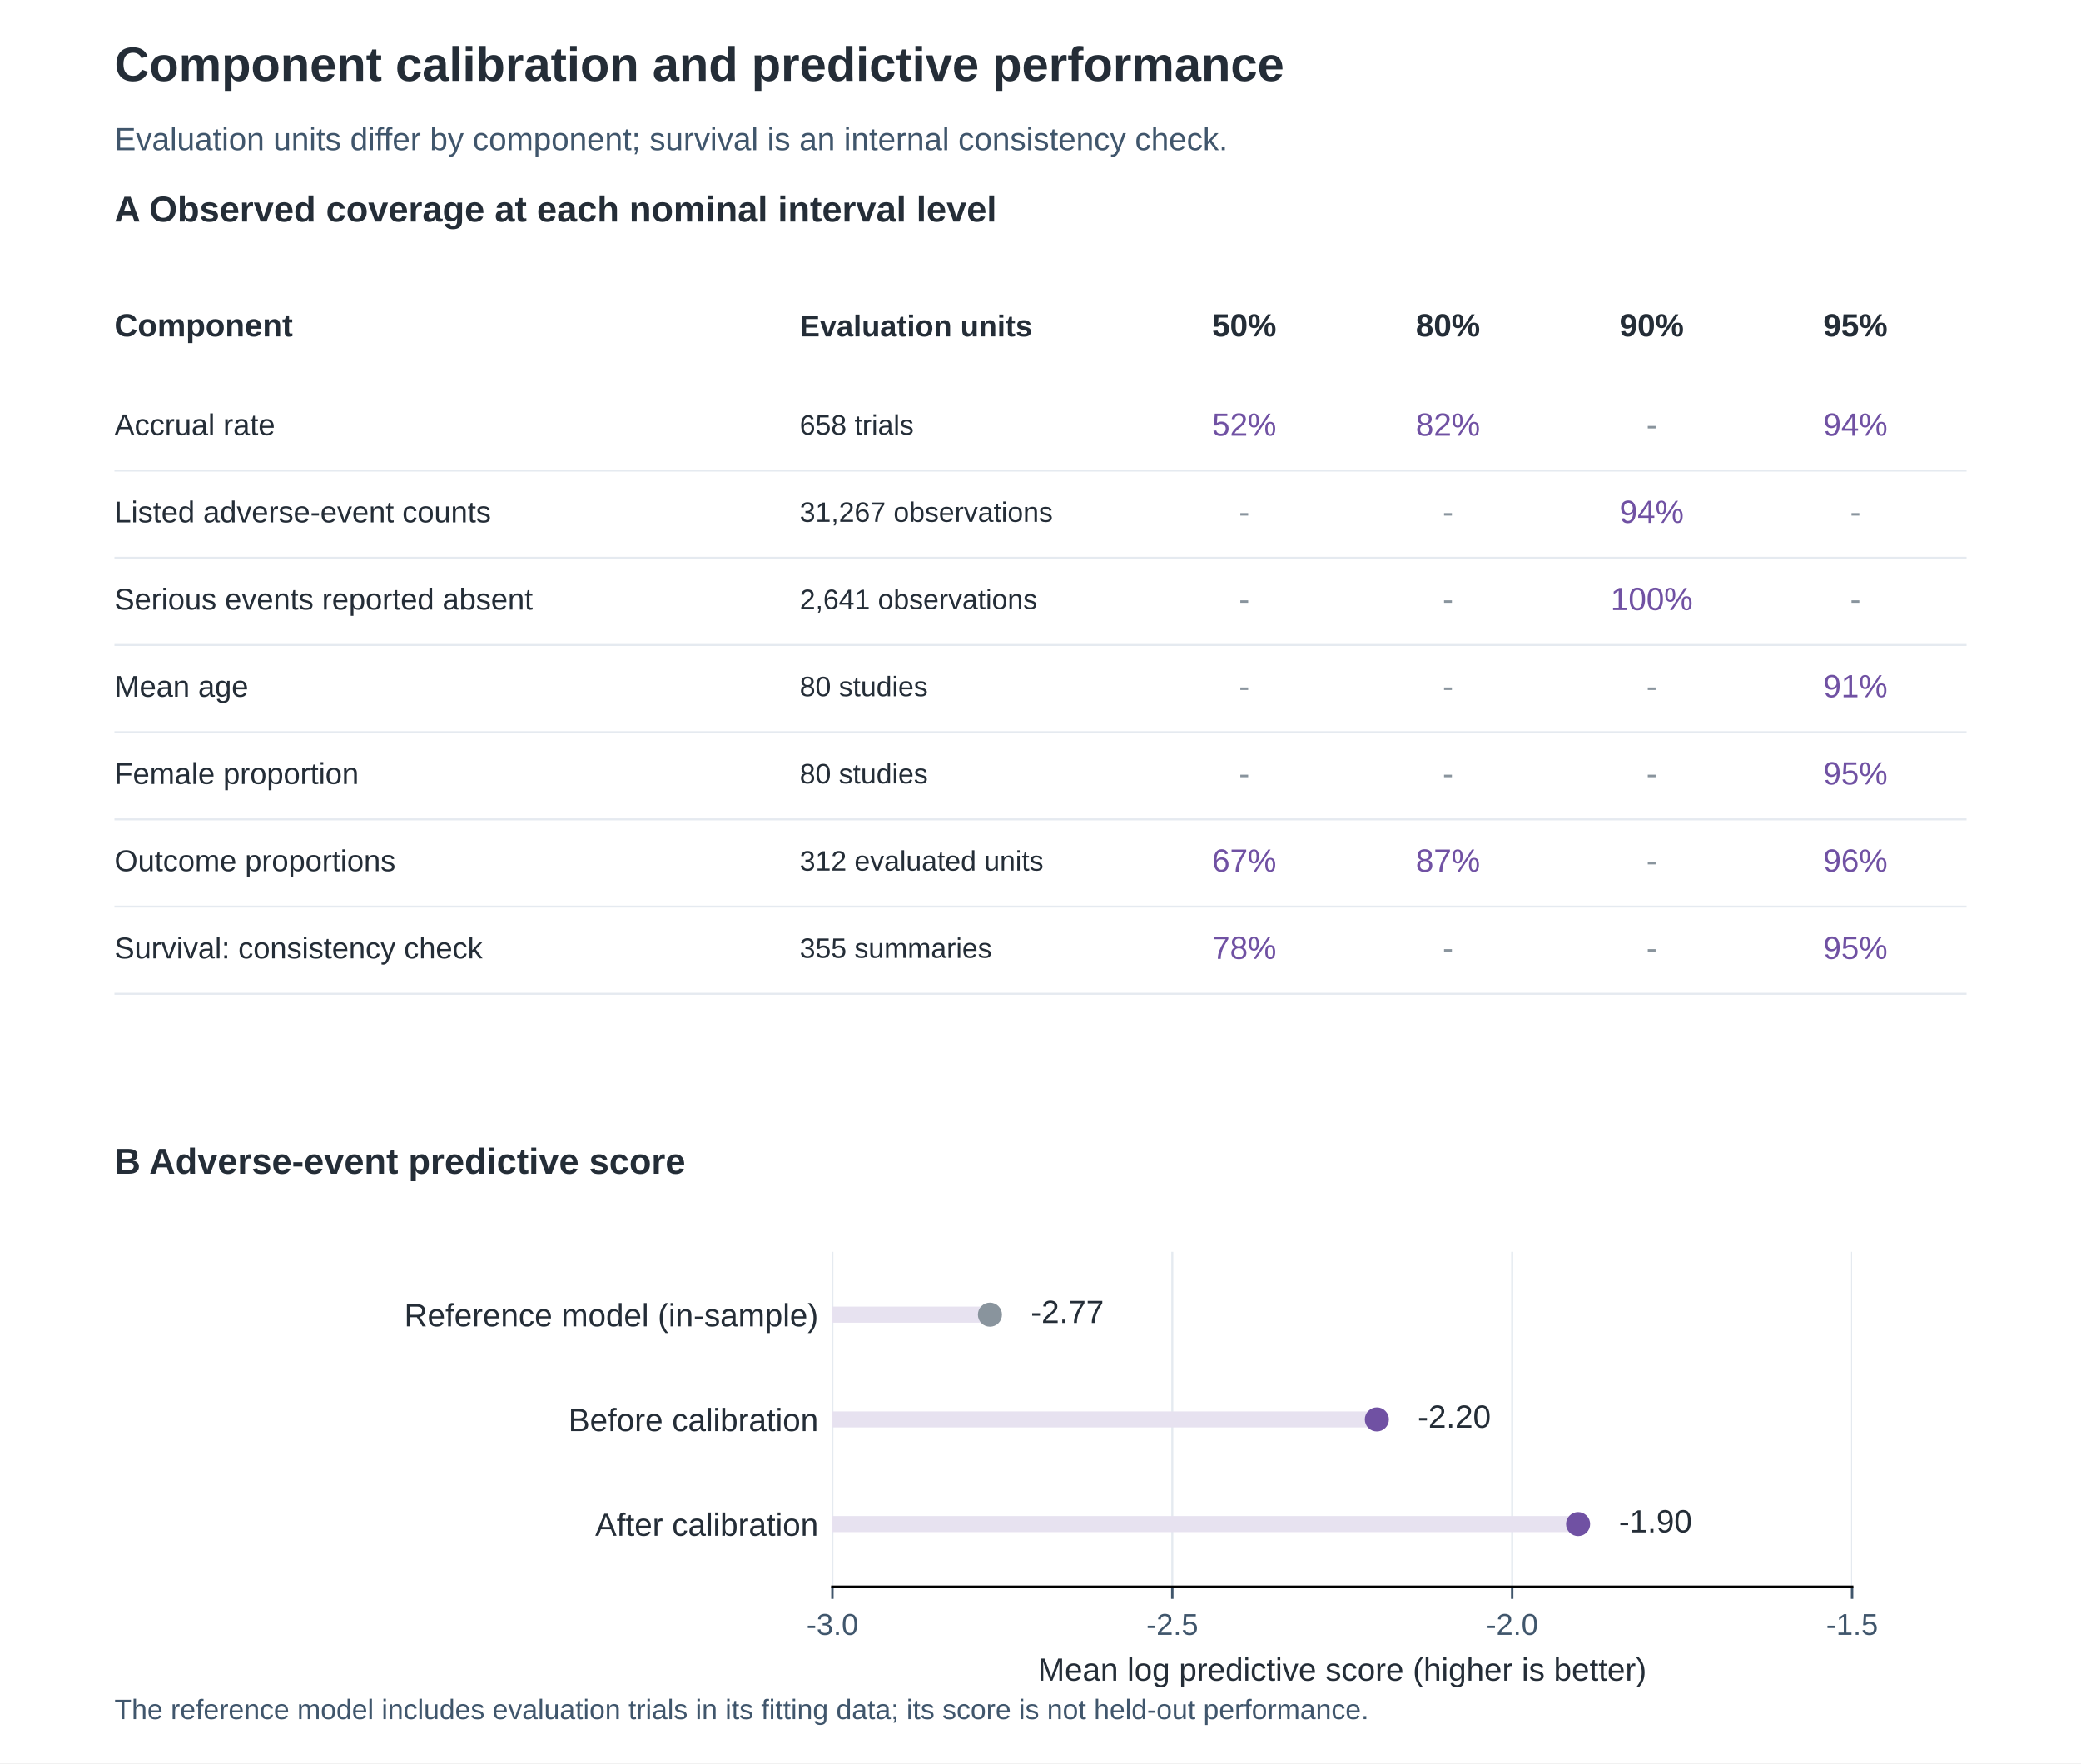
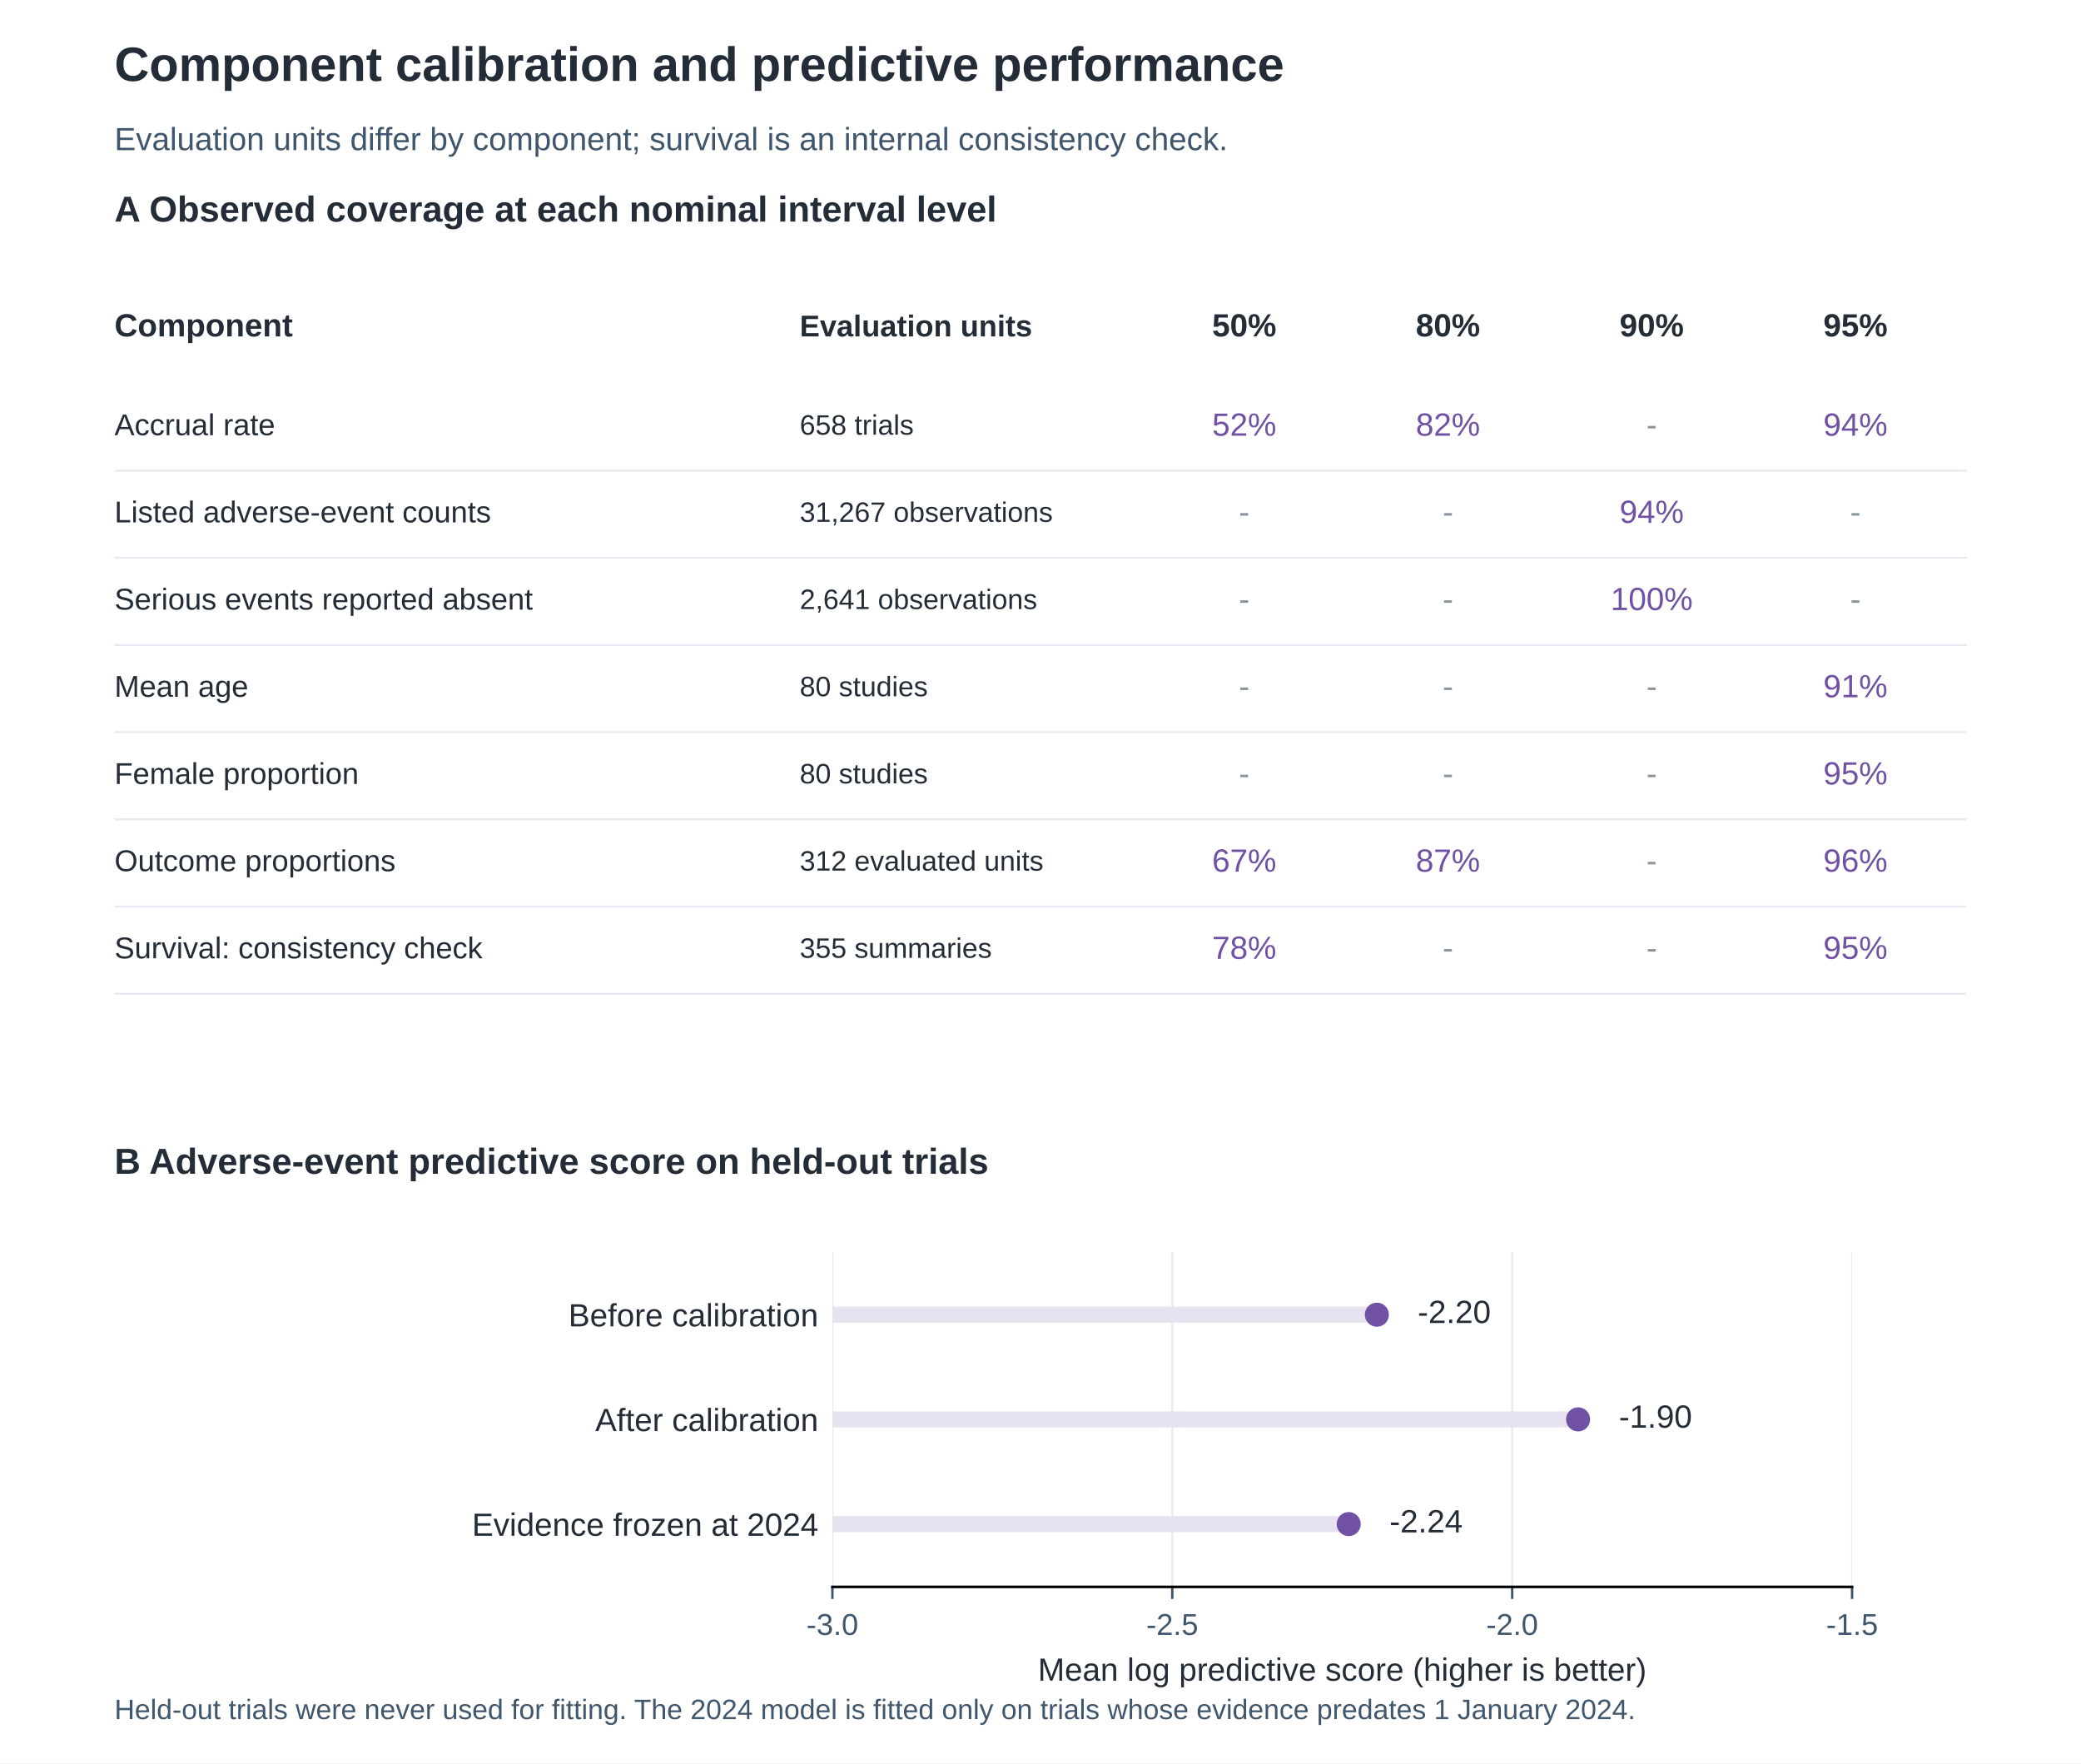
<svg xmlns="http://www.w3.org/2000/svg" xmlns:xlink="http://www.w3.org/1999/xlink" width="518.4pt" height="439.2pt" viewBox="0 0 518.4 439.2" version="1.1">
  <defs>
    <style type="text/css">*{stroke-linejoin: round; stroke-linecap: butt}</style>
  </defs>
  <g id="figure_1">
    <g id="patch_1">
      <path d="M 0 439.2  L 518.4 439.2  L 518.4 0  L 0 0  z " style="fill: #ffffff" />
    </g>
    <g id="axes_1">
      <g id="line2d_1">
-         <path d="M 28.512 117.227  L 489.888 117.227  " clip-path="url(#pf9e38f3533)" style="fill: none; stroke: #e5eaf0; stroke-width: 0.5; stroke-linecap: square" />
+         <path d="M 28.512 117.227  L 489.888 117.227  " clip-path="url(#p4b3d024c04)" style="fill: none; stroke: #e5eaf0; stroke-width: 0.5; stroke-linecap: square" />
      </g>
      <g id="line2d_2">
-         <path d="M 28.512 138.945  L 489.888 138.945  " clip-path="url(#pf9e38f3533)" style="fill: none; stroke: #e5eaf0; stroke-width: 0.5; stroke-linecap: square" />
+         <path d="M 28.512 138.945  L 489.888 138.945  " clip-path="url(#p4b3d024c04)" style="fill: none; stroke: #e5eaf0; stroke-width: 0.5; stroke-linecap: square" />
      </g>
      <g id="line2d_3">
-         <path d="M 28.512 160.664  L 489.888 160.664  " clip-path="url(#pf9e38f3533)" style="fill: none; stroke: #e5eaf0; stroke-width: 0.5; stroke-linecap: square" />
+         <path d="M 28.512 160.664  L 489.888 160.664  " clip-path="url(#p4b3d024c04)" style="fill: none; stroke: #e5eaf0; stroke-width: 0.5; stroke-linecap: square" />
      </g>
      <g id="line2d_4">
-         <path d="M 28.512 182.382  L 489.888 182.382  " clip-path="url(#pf9e38f3533)" style="fill: none; stroke: #e5eaf0; stroke-width: 0.5; stroke-linecap: square" />
+         <path d="M 28.512 182.382  L 489.888 182.382  " clip-path="url(#p4b3d024c04)" style="fill: none; stroke: #e5eaf0; stroke-width: 0.5; stroke-linecap: square" />
      </g>
      <g id="line2d_5">
-         <path d="M 28.512 204.101  L 489.888 204.101  " clip-path="url(#pf9e38f3533)" style="fill: none; stroke: #e5eaf0; stroke-width: 0.5; stroke-linecap: square" />
+         <path d="M 28.512 204.101  L 489.888 204.101  " clip-path="url(#p4b3d024c04)" style="fill: none; stroke: #e5eaf0; stroke-width: 0.5; stroke-linecap: square" />
      </g>
      <g id="line2d_6">
-         <path d="M 28.512 225.819  L 489.888 225.819  " clip-path="url(#pf9e38f3533)" style="fill: none; stroke: #e5eaf0; stroke-width: 0.5; stroke-linecap: square" />
+         <path d="M 28.512 225.819  L 489.888 225.819  " clip-path="url(#p4b3d024c04)" style="fill: none; stroke: #e5eaf0; stroke-width: 0.5; stroke-linecap: square" />
      </g>
      <g id="line2d_7">
-         <path d="M 28.512 247.538  L 489.888 247.538  " clip-path="url(#pf9e38f3533)" style="fill: none; stroke: #e5eaf0; stroke-width: 0.5; stroke-linecap: square" />
+         <path d="M 28.512 247.538  L 489.888 247.538  " clip-path="url(#p4b3d024c04)" style="fill: none; stroke: #e5eaf0; stroke-width: 0.5; stroke-linecap: square" />
      </g>
      <g id="text_1">
        <text style="font-weight: 700; font-size: 8px; font-family: 'Arial', 'DejaVu Sans', sans-serif; text-anchor: start; fill: #242d37" x="28.512" y="83.799" transform="rotate(-0 28.512 83.79936)">Component</text>
      </g>
      <g id="text_2">
        <text style="font-weight: 700; font-size: 7.5px; font-family: 'Arial', 'DejaVu Sans', sans-serif; text-anchor: start; fill: #242d37" x="199.221" y="83.799" transform="rotate(-0 199.2211 83.79936)">Evaluation units</text>
      </g>
      <g id="text_3">
        <text style="font-weight: 700; font-size: 8px; font-family: 'Arial', 'DejaVu Sans', sans-serif; text-anchor: middle; fill: #242d37" x="309.951" y="83.799" transform="rotate(-0 309.9514 83.79936)">50%</text>
      </g>
      <g id="text_4">
        <text style="font-weight: 700; font-size: 8px; font-family: 'Arial', 'DejaVu Sans', sans-serif; text-anchor: middle; fill: #242d37" x="360.703" y="83.799" transform="rotate(-0 360.7027 83.79936)">80%</text>
      </g>
      <g id="text_5">
        <text style="font-weight: 700; font-size: 8px; font-family: 'Arial', 'DejaVu Sans', sans-serif; text-anchor: middle; fill: #242d37" x="411.454" y="83.799" transform="rotate(-0 411.4541 83.79936)">90%</text>
      </g>
      <g id="text_6">
        <text style="font-weight: 700; font-size: 8px; font-family: 'Arial', 'DejaVu Sans', sans-serif; text-anchor: middle; fill: #242d37" x="462.205" y="83.799" transform="rotate(-0 462.2054 83.79936)">95%</text>
      </g>
      <g id="text_7">
        <text style="font-size: 7.5px; font-family: 'Arial', 'DejaVu Sans', sans-serif; text-anchor: start; fill: #242d37" x="28.512" y="108.403" transform="rotate(-0 28.512 108.403)">Accrual rate</text>
      </g>
      <g id="text_8">
        <text style="font-size: 7px; font-family: 'Arial', 'DejaVu Sans', sans-serif; text-anchor: start; fill: #242d37" x="199.221" y="108.274" transform="rotate(-0 199.2211 108.2736)">658 trials</text>
      </g>
      <g id="text_9">
        <text style="font-size: 8px; font-family: 'Arial', 'DejaVu Sans', sans-serif; text-anchor: middle; fill: #7051a3" x="309.951" y="108.532" transform="rotate(-0 309.9514 108.5324)">52%</text>
      </g>
      <g id="text_10">
        <text style="font-size: 8px; font-family: 'Arial', 'DejaVu Sans', sans-serif; text-anchor: middle; fill: #7051a3" x="360.703" y="108.532" transform="rotate(-0 360.7027 108.5324)">82%</text>
      </g>
      <g id="text_11">
        <text style="font-size: 8px; font-family: 'Arial', 'DejaVu Sans', sans-serif; text-anchor: middle; fill: #89949d" x="411.454" y="108.532" transform="rotate(-0 411.4541 108.5324)">-</text>
      </g>
      <g id="text_12">
        <text style="font-size: 8px; font-family: 'Arial', 'DejaVu Sans', sans-serif; text-anchor: middle; fill: #7051a3" x="462.205" y="108.532" transform="rotate(-0 462.2054 108.5324)">94%</text>
      </g>
      <g id="text_13">
        <text style="font-size: 7.5px; font-family: 'Arial', 'DejaVu Sans', sans-serif; text-anchor: start; fill: #242d37" x="28.512" y="130.121" transform="rotate(-0 28.512 130.1214)">Listed adverse-event counts</text>
      </g>
      <g id="text_14">
        <text style="font-size: 7px; font-family: 'Arial', 'DejaVu Sans', sans-serif; text-anchor: start; fill: #242d37" x="199.221" y="129.992" transform="rotate(-0 199.2211 129.992)">31,267 observations</text>
      </g>
      <g id="text_15">
        <text style="font-size: 8px; font-family: 'Arial', 'DejaVu Sans', sans-serif; text-anchor: middle; fill: #89949d" x="309.951" y="130.251" transform="rotate(-0 309.9514 130.2508)">-</text>
      </g>
      <g id="text_16">
        <text style="font-size: 8px; font-family: 'Arial', 'DejaVu Sans', sans-serif; text-anchor: middle; fill: #89949d" x="360.703" y="130.251" transform="rotate(-0 360.7027 130.2508)">-</text>
      </g>
      <g id="text_17">
        <text style="font-size: 8px; font-family: 'Arial', 'DejaVu Sans', sans-serif; text-anchor: middle; fill: #7051a3" x="411.454" y="130.251" transform="rotate(-0 411.4541 130.2508)">94%</text>
      </g>
      <g id="text_18">
        <text style="font-size: 8px; font-family: 'Arial', 'DejaVu Sans', sans-serif; text-anchor: middle; fill: #89949d" x="462.205" y="130.251" transform="rotate(-0 462.2054 130.2508)">-</text>
      </g>
      <g id="text_19">
        <text style="font-size: 7.5px; font-family: 'Arial', 'DejaVu Sans', sans-serif; text-anchor: start; fill: #242d37" x="28.512" y="151.84" transform="rotate(-0 28.512 151.8399)">Serious events reported absent</text>
      </g>
      <g id="text_20">
        <text style="font-size: 7px; font-family: 'Arial', 'DejaVu Sans', sans-serif; text-anchor: start; fill: #242d37" x="199.221" y="151.71" transform="rotate(-0 199.2211 151.7105)">2,641 observations</text>
      </g>
      <g id="text_21">
        <text style="font-size: 8px; font-family: 'Arial', 'DejaVu Sans', sans-serif; text-anchor: middle; fill: #89949d" x="309.951" y="151.969" transform="rotate(-0 309.9514 151.9693)">-</text>
      </g>
      <g id="text_22">
        <text style="font-size: 8px; font-family: 'Arial', 'DejaVu Sans', sans-serif; text-anchor: middle; fill: #89949d" x="360.703" y="151.969" transform="rotate(-0 360.7027 151.9693)">-</text>
      </g>
      <g id="text_23">
        <text style="font-size: 8px; font-family: 'Arial', 'DejaVu Sans', sans-serif; text-anchor: middle; fill: #7051a3" x="411.454" y="151.969" transform="rotate(-0 411.4541 151.9693)">100%</text>
      </g>
      <g id="text_24">
        <text style="font-size: 8px; font-family: 'Arial', 'DejaVu Sans', sans-serif; text-anchor: middle; fill: #89949d" x="462.205" y="151.969" transform="rotate(-0 462.2054 151.9693)">-</text>
      </g>
      <g id="text_25">
        <text style="font-size: 7.5px; font-family: 'Arial', 'DejaVu Sans', sans-serif; text-anchor: start; fill: #242d37" x="28.512" y="173.558" transform="rotate(-0 28.512 173.5582)">Mean age</text>
      </g>
      <g id="text_26">
        <text style="font-size: 7px; font-family: 'Arial', 'DejaVu Sans', sans-serif; text-anchor: start; fill: #242d37" x="199.221" y="173.429" transform="rotate(-0 199.2211 173.4289)">80 studies</text>
      </g>
      <g id="text_27">
        <text style="font-size: 8px; font-family: 'Arial', 'DejaVu Sans', sans-serif; text-anchor: middle; fill: #89949d" x="309.951" y="173.688" transform="rotate(-0 309.9514 173.6877)">-</text>
      </g>
      <g id="text_28">
        <text style="font-size: 8px; font-family: 'Arial', 'DejaVu Sans', sans-serif; text-anchor: middle; fill: #89949d" x="360.703" y="173.688" transform="rotate(-0 360.7027 173.6877)">-</text>
      </g>
      <g id="text_29">
        <text style="font-size: 8px; font-family: 'Arial', 'DejaVu Sans', sans-serif; text-anchor: middle; fill: #89949d" x="411.454" y="173.688" transform="rotate(-0 411.4541 173.6877)">-</text>
      </g>
      <g id="text_30">
        <text style="font-size: 8px; font-family: 'Arial', 'DejaVu Sans', sans-serif; text-anchor: middle; fill: #7051a3" x="462.205" y="173.688" transform="rotate(-0 462.2054 173.6877)">91%</text>
      </g>
      <g id="text_31">
        <text style="font-size: 7.5px; font-family: 'Arial', 'DejaVu Sans', sans-serif; text-anchor: start; fill: #242d37" x="28.512" y="195.277" transform="rotate(-0 28.512 195.2768)">Female proportion</text>
      </g>
      <g id="text_32">
        <text style="font-size: 7px; font-family: 'Arial', 'DejaVu Sans', sans-serif; text-anchor: start; fill: #242d37" x="199.221" y="195.147" transform="rotate(-0 199.2211 195.1474)">80 studies</text>
      </g>
      <g id="text_33">
        <text style="font-size: 8px; font-family: 'Arial', 'DejaVu Sans', sans-serif; text-anchor: middle; fill: #89949d" x="309.951" y="195.406" transform="rotate(-0 309.9514 195.4062)">-</text>
      </g>
      <g id="text_34">
        <text style="font-size: 8px; font-family: 'Arial', 'DejaVu Sans', sans-serif; text-anchor: middle; fill: #89949d" x="360.703" y="195.406" transform="rotate(-0 360.7027 195.4062)">-</text>
      </g>
      <g id="text_35">
        <text style="font-size: 8px; font-family: 'Arial', 'DejaVu Sans', sans-serif; text-anchor: middle; fill: #89949d" x="411.454" y="195.406" transform="rotate(-0 411.4541 195.4062)">-</text>
      </g>
      <g id="text_36">
        <text style="font-size: 8px; font-family: 'Arial', 'DejaVu Sans', sans-serif; text-anchor: middle; fill: #7051a3" x="462.205" y="195.406" transform="rotate(-0 462.2054 195.4062)">95%</text>
      </g>
      <g id="text_37">
        <text style="font-size: 7.5px; font-family: 'Arial', 'DejaVu Sans', sans-serif; text-anchor: start; fill: #242d37" x="28.512" y="216.997" transform="rotate(-0 28.512 216.9973)">Outcome proportions</text>
      </g>
      <g id="text_38">
        <text style="font-size: 7px; font-family: 'Arial', 'DejaVu Sans', sans-serif; text-anchor: start; fill: #242d37" x="199.221" y="216.866" transform="rotate(-0 199.2211 216.8658)">312 evaluated units</text>
      </g>
      <g id="text_39">
        <text style="font-size: 8px; font-family: 'Arial', 'DejaVu Sans', sans-serif; text-anchor: middle; fill: #7051a3" x="309.951" y="217.125" transform="rotate(-0 309.9514 217.1246)">67%</text>
      </g>
      <g id="text_40">
        <text style="font-size: 8px; font-family: 'Arial', 'DejaVu Sans', sans-serif; text-anchor: middle; fill: #7051a3" x="360.703" y="217.125" transform="rotate(-0 360.7027 217.1246)">87%</text>
      </g>
      <g id="text_41">
        <text style="font-size: 8px; font-family: 'Arial', 'DejaVu Sans', sans-serif; text-anchor: middle; fill: #89949d" x="411.454" y="217.125" transform="rotate(-0 411.4541 217.1246)">-</text>
      </g>
      <g id="text_42">
        <text style="font-size: 8px; font-family: 'Arial', 'DejaVu Sans', sans-serif; text-anchor: middle; fill: #7051a3" x="462.205" y="217.125" transform="rotate(-0 462.2054 217.1246)">96%</text>
      </g>
      <g id="text_43">
        <text style="font-size: 7.5px; font-family: 'Arial', 'DejaVu Sans', sans-serif; text-anchor: start; fill: #242d37" x="28.512" y="238.714" transform="rotate(-0 28.512 238.7136)">Survival: consistency check</text>
      </g>
      <g id="text_44">
        <text style="font-size: 7px; font-family: 'Arial', 'DejaVu Sans', sans-serif; text-anchor: start; fill: #242d37" x="199.221" y="238.584" transform="rotate(-0 199.2211 238.5842)">355 summaries</text>
      </g>
      <g id="text_45">
        <text style="font-size: 8px; font-family: 'Arial', 'DejaVu Sans', sans-serif; text-anchor: middle; fill: #7051a3" x="309.951" y="238.843" transform="rotate(-0 309.9514 238.843)">78%</text>
      </g>
      <g id="text_46">
        <text style="font-size: 8px; font-family: 'Arial', 'DejaVu Sans', sans-serif; text-anchor: middle; fill: #89949d" x="360.703" y="238.843" transform="rotate(-0 360.7027 238.843)">-</text>
      </g>
      <g id="text_47">
        <text style="font-size: 8px; font-family: 'Arial', 'DejaVu Sans', sans-serif; text-anchor: middle; fill: #89949d" x="411.454" y="238.843" transform="rotate(-0 411.4541 238.843)">-</text>
      </g>
      <g id="text_48">
        <text style="font-size: 8px; font-family: 'Arial', 'DejaVu Sans', sans-serif; text-anchor: middle; fill: #7051a3" x="462.205" y="238.843" transform="rotate(-0 462.2054 238.843)">95%</text>
      </g>
    </g>
    <g id="axes_2">
      <g id="patch_2">
        <path d="M 207.36 395.28  L 461.376 395.28  L 461.376 311.832  L 207.36 311.832  z " style="fill: #ffffff" />
      </g>
      <g id="matplotlib.axis_1">
        <g id="xtick_1">
          <g id="line2d_8">
-             <path d="M 207.36 395.28  L 207.36 311.832  " clip-path="url(#pd834b788bc)" style="fill: none; stroke: #e5eaf0; stroke-width: 0.5; stroke-linecap: square" />
+             <path d="M 207.36 395.28  L 207.36 311.832  " clip-path="url(#pe7fc9dfa42)" style="fill: none; stroke: #e5eaf0; stroke-width: 0.5; stroke-linecap: square" />
          </g>
          <g id="line2d_9">
            <defs>
-               <path id="mf8d3b8f24f" d="M 0 0  L 0 3  " style="stroke: #40566c; stroke-width: 0.6" />
+               <path id="m4a340e95f4" d="M 0 0  L 0 3  " style="stroke: #40566c; stroke-width: 0.6" />
            </defs>
            <g>
-               <use xlink:href="#mf8d3b8f24f" x="207.36" y="395.28" style="fill: #40566c; stroke: #40566c; stroke-width: 0.6" />
+               <use xlink:href="#m4a340e95f4" x="207.36" y="395.28" style="fill: #40566c; stroke: #40566c; stroke-width: 0.6" />
            </g>
          </g>
          <g id="text_49">
            <text style="font-size: 7.5px; font-family: 'Arial', 'DejaVu Sans', sans-serif; text-anchor: middle; fill: #40566c" x="207.36" y="407.24" transform="rotate(-0 207.36 407.2402)">-3.0</text>
          </g>
        </g>
        <g id="xtick_2">
          <g id="line2d_10">
-             <path d="M 292.032 395.28  L 292.032 311.832  " clip-path="url(#pd834b788bc)" style="fill: none; stroke: #e5eaf0; stroke-width: 0.5; stroke-linecap: square" />
+             <path d="M 292.032 395.28  L 292.032 311.832  " clip-path="url(#pe7fc9dfa42)" style="fill: none; stroke: #e5eaf0; stroke-width: 0.5; stroke-linecap: square" />
          </g>
          <g id="line2d_11">
            <g>
-               <use xlink:href="#mf8d3b8f24f" x="292.032" y="395.28" style="fill: #40566c; stroke: #40566c; stroke-width: 0.6" />
+               <use xlink:href="#m4a340e95f4" x="292.032" y="395.28" style="fill: #40566c; stroke: #40566c; stroke-width: 0.6" />
            </g>
          </g>
          <g id="text_50">
            <text style="font-size: 7.5px; font-family: 'Arial', 'DejaVu Sans', sans-serif; text-anchor: middle; fill: #40566c" x="292.032" y="407.24" transform="rotate(-0 292.032 407.2402)">-2.5</text>
          </g>
        </g>
        <g id="xtick_3">
          <g id="line2d_12">
-             <path d="M 376.704 395.28  L 376.704 311.832  " clip-path="url(#pd834b788bc)" style="fill: none; stroke: #e5eaf0; stroke-width: 0.5; stroke-linecap: square" />
+             <path d="M 376.704 395.28  L 376.704 311.832  " clip-path="url(#pe7fc9dfa42)" style="fill: none; stroke: #e5eaf0; stroke-width: 0.5; stroke-linecap: square" />
          </g>
          <g id="line2d_13">
            <g>
-               <use xlink:href="#mf8d3b8f24f" x="376.704" y="395.28" style="fill: #40566c; stroke: #40566c; stroke-width: 0.6" />
+               <use xlink:href="#m4a340e95f4" x="376.704" y="395.28" style="fill: #40566c; stroke: #40566c; stroke-width: 0.6" />
            </g>
          </g>
          <g id="text_51">
            <text style="font-size: 7.5px; font-family: 'Arial', 'DejaVu Sans', sans-serif; text-anchor: middle; fill: #40566c" x="376.704" y="407.24" transform="rotate(-0 376.704 407.2402)">-2.0</text>
          </g>
        </g>
        <g id="xtick_4">
          <g id="line2d_14">
-             <path d="M 461.376 395.28  L 461.376 311.832  " clip-path="url(#pd834b788bc)" style="fill: none; stroke: #e5eaf0; stroke-width: 0.5; stroke-linecap: square" />
+             <path d="M 461.376 395.28  L 461.376 311.832  " clip-path="url(#pe7fc9dfa42)" style="fill: none; stroke: #e5eaf0; stroke-width: 0.5; stroke-linecap: square" />
          </g>
          <g id="line2d_15">
            <g>
-               <use xlink:href="#mf8d3b8f24f" x="461.376" y="395.28" style="fill: #40566c; stroke: #40566c; stroke-width: 0.6" />
+               <use xlink:href="#m4a340e95f4" x="461.376" y="395.28" style="fill: #40566c; stroke: #40566c; stroke-width: 0.6" />
            </g>
          </g>
          <g id="text_52">
            <text style="font-size: 7.5px; font-family: 'Arial', 'DejaVu Sans', sans-serif; text-anchor: middle; fill: #40566c" x="461.376" y="407.24" transform="rotate(-0 461.376 407.2402)">-1.5</text>
          </g>
        </g>
        <g id="text_53">
          <text style="font-size: 8px; font-family: 'Arial', 'DejaVu Sans', sans-serif; text-anchor: middle; fill: #242d37" x="334.368" y="418.643" transform="rotate(-0 334.368 418.6428)">Mean log predictive score (higher is better)</text>
        </g>
      </g>
      <g id="matplotlib.axis_2">
        <g id="ytick_1">
          <g id="line2d_16" />
          <g id="text_54">
-             <text style="font-size: 8px; font-family: 'Arial', 'DejaVu Sans', sans-serif; text-anchor: end; fill: #242d37" x="203.86" y="330.391" transform="rotate(-0 203.86 330.3906)">Reference model (in-sample)</text>
+             <text style="font-size: 8px; font-family: 'Arial', 'DejaVu Sans', sans-serif; text-anchor: end; fill: #242d37" x="203.86" y="330.391" transform="rotate(-0 203.86 330.3906)">Before calibration</text>
          </g>
        </g>
        <g id="ytick_2">
          <g id="line2d_17" />
          <g id="text_55">
-             <text style="font-size: 8px; font-family: 'Arial', 'DejaVu Sans', sans-serif; text-anchor: end; fill: #242d37" x="203.86" y="356.468" transform="rotate(-0 203.86 356.4681)">Before calibration</text>
+             <text style="font-size: 8px; font-family: 'Arial', 'DejaVu Sans', sans-serif; text-anchor: end; fill: #242d37" x="203.86" y="356.468" transform="rotate(-0 203.86 356.4681)">After calibration</text>
          </g>
        </g>
        <g id="ytick_3">
          <g id="line2d_18" />
          <g id="text_56">
-             <text style="font-size: 8px; font-family: 'Arial', 'DejaVu Sans', sans-serif; text-anchor: end; fill: #242d37" x="203.86" y="382.546" transform="rotate(-0 203.86 382.5456)">After calibration</text>
+             <text style="font-size: 8px; font-family: 'Arial', 'DejaVu Sans', sans-serif; text-anchor: end; fill: #242d37" x="203.86" y="382.546" transform="rotate(-0 203.86 382.5456)">Evidence frozen at 2024</text>
          </g>
        </g>
      </g>
      <g id="line2d_19">
-         <path d="M 207.36 327.478  L 246.603 327.478  " clip-path="url(#pd834b788bc)" style="fill: none; stroke: #e7e2f0; stroke-width: 4; stroke-linecap: square" />
+         <path d="M 207.36 327.478  L 342.991 327.478  " clip-path="url(#pe7fc9dfa42)" style="fill: none; stroke: #e7e2f0; stroke-width: 4; stroke-linecap: square" />
      </g>
      <g id="line2d_20">
        <defs>
-           <path id="m3ca6f8e47a" d="M 0 2.5  C 0.663 2.5 1.299 2.237 1.768 1.768  C 2.237 1.299 2.5 0.663 2.5 0  C 2.5 -0.663 2.237 -1.299 1.768 -1.768  C 1.299 -2.237 0.663 -2.5 0 -2.5  C -0.663 -2.5 -1.299 -2.237 -1.768 -1.768  C -2.237 -1.299 -2.5 -0.663 -2.5 0  C -2.5 0.663 -2.237 1.299 -1.768 1.768  C -1.299 2.237 -0.663 2.5 0 2.5  z " style="stroke: #89949d" />
+           <path id="m4006e92be6" d="M 0 2.5  C 0.663 2.5 1.299 2.237 1.768 1.768  C 2.237 1.299 2.5 0.663 2.5 0  C 2.5 -0.663 2.237 -1.299 1.768 -1.768  C 1.299 -2.237 0.663 -2.5 0 -2.5  C -0.663 -2.5 -1.299 -2.237 -1.768 -1.768  C -2.237 -1.299 -2.5 -0.663 -2.5 0  C -2.5 0.663 -2.237 1.299 -1.768 1.768  C -1.299 2.237 -0.663 2.5 0 2.5  z " style="stroke: #7051a3" />
        </defs>
-         <g clip-path="url(#pd834b788bc)">
-           <use xlink:href="#m3ca6f8e47a" x="246.603" y="327.478" style="fill: #89949d; stroke: #89949d" />
+         <g clip-path="url(#pe7fc9dfa42)">
+           <use xlink:href="#m4006e92be6" x="342.991" y="327.478" style="fill: #7051a3; stroke: #7051a3" />
        </g>
      </g>
      <g id="line2d_21">
-         <path d="M 207.36 353.556  L 342.991 353.556  " clip-path="url(#pd834b788bc)" style="fill: none; stroke: #e7e2f0; stroke-width: 4; stroke-linecap: square" />
+         <path d="M 207.36 353.556  L 393.122 353.556  " clip-path="url(#pe7fc9dfa42)" style="fill: none; stroke: #e7e2f0; stroke-width: 4; stroke-linecap: square" />
      </g>
      <g id="line2d_22">
-         <defs>
-           <path id="mebbdbc58ee" d="M 0 2.5  C 0.663 2.5 1.299 2.237 1.768 1.768  C 2.237 1.299 2.5 0.663 2.5 0  C 2.5 -0.663 2.237 -1.299 1.768 -1.768  C 1.299 -2.237 0.663 -2.5 0 -2.5  C -0.663 -2.5 -1.299 -2.237 -1.768 -1.768  C -2.237 -1.299 -2.5 -0.663 -2.5 0  C -2.5 0.663 -2.237 1.299 -1.768 1.768  C -1.299 2.237 -0.663 2.5 0 2.5  z " style="stroke: #7051a3" />
-         </defs>
-         <g clip-path="url(#pd834b788bc)">
-           <use xlink:href="#mebbdbc58ee" x="342.991" y="353.556" style="fill: #7051a3; stroke: #7051a3" />
+         <g clip-path="url(#pe7fc9dfa42)">
+           <use xlink:href="#m4006e92be6" x="393.122" y="353.556" style="fill: #7051a3; stroke: #7051a3" />
        </g>
      </g>
      <g id="line2d_23">
-         <path d="M 207.36 379.634  L 393.122 379.634  " clip-path="url(#pd834b788bc)" style="fill: none; stroke: #e7e2f0; stroke-width: 4; stroke-linecap: square" />
+         <path d="M 207.36 379.634  L 335.979 379.634  " clip-path="url(#pe7fc9dfa42)" style="fill: none; stroke: #e7e2f0; stroke-width: 4; stroke-linecap: square" />
      </g>
      <g id="line2d_24">
-         <g clip-path="url(#pd834b788bc)">
-           <use xlink:href="#mebbdbc58ee" x="393.122" y="379.634" style="fill: #7051a3; stroke: #7051a3" />
+         <g clip-path="url(#pe7fc9dfa42)">
+           <use xlink:href="#m4006e92be6" x="335.979" y="379.634" style="fill: #7051a3; stroke: #7051a3" />
        </g>
      </g>
      <g id="patch_3">
        <path d="M 207.36 395.28  L 461.376 395.28  " style="fill: none; stroke: #000000; stroke-width: 0.65; stroke-linejoin: miter; stroke-linecap: square" />
      </g>
      <g id="text_57">
-         <text style="font-size: 8px; font-family: 'Arial', 'DejaVu Sans', sans-serif; text-anchor: start; fill: #242d37" x="256.764" y="329.549" transform="rotate(-0 256.7637 329.5488)">-2.77</text>
+         <text style="font-size: 8px; font-family: 'Arial', 'DejaVu Sans', sans-serif; text-anchor: start; fill: #242d37" x="353.152" y="329.549" transform="rotate(-0 353.1516 329.5488)">-2.20</text>
      </g>
      <g id="text_58">
-         <text style="font-size: 8px; font-family: 'Arial', 'DejaVu Sans', sans-serif; text-anchor: start; fill: #242d37" x="353.152" y="355.626" transform="rotate(-0 353.1516 355.6263)">-2.20</text>
+         <text style="font-size: 8px; font-family: 'Arial', 'DejaVu Sans', sans-serif; text-anchor: start; fill: #242d37" x="403.282" y="355.626" transform="rotate(-0 403.2823 355.6263)">-1.90</text>
      </g>
      <g id="text_59">
-         <text style="font-size: 8px; font-family: 'Arial', 'DejaVu Sans', sans-serif; text-anchor: start; fill: #242d37" x="403.282" y="381.704" transform="rotate(-0 403.2823 381.7038)">-1.90</text>
+         <text style="font-size: 8px; font-family: 'Arial', 'DejaVu Sans', sans-serif; text-anchor: start; fill: #242d37" x="346.14" y="381.704" transform="rotate(-0 346.1396 381.7038)">-2.24</text>
      </g>
    </g>
    <g id="text_60">
      <text style="font-weight: 700; font-size: 12px; font-family: 'Arial', 'DejaVu Sans', sans-serif; text-anchor: start; fill: #242d37" x="28.512" y="20.156" transform="rotate(-0 28.512 20.15553)">Component calibration and predictive performance</text>
    </g>
    <g id="text_61">
      <text style="font-size: 8px; font-family: 'Arial', 'DejaVu Sans', sans-serif; text-anchor: start; fill: #40566c" x="28.512" y="37.403" transform="rotate(-0 28.512 37.40342)">Evaluation units differ by component; survival is an internal consistency check.</text>
    </g>
    <g id="text_62">
      <text style="font-weight: 700; font-size: 9px; font-family: 'Arial', 'DejaVu Sans', sans-serif; text-anchor: start; fill: #242d37" x="28.512" y="55.202" transform="rotate(-0 28.512 55.20178)">A  Observed coverage at each nominal interval level</text>
    </g>
    <g id="text_63">
-       <text style="font-weight: 700; font-size: 9px; font-family: 'Arial', 'DejaVu Sans', sans-serif; text-anchor: start; fill: #242d37" x="28.512" y="292.37" transform="rotate(-0 28.512 292.37)">B  Adverse-event predictive score</text>
+       <text style="font-weight: 700; font-size: 9px; font-family: 'Arial', 'DejaVu Sans', sans-serif; text-anchor: start; fill: #242d37" x="28.512" y="292.37" transform="rotate(-0 28.512 292.37)">B  Adverse-event predictive score on held-out trials</text>
    </g>
    <g id="text_64">
-       <text style="font-size: 7px; font-family: 'Arial', 'DejaVu Sans', sans-serif; text-anchor: start; fill: #40566c" x="28.512" y="428.22" transform="rotate(-0 28.512 428.22)">The reference model includes evaluation trials in its fitting data; its score is not held-out performance.</text>
+       <text style="font-size: 7px; font-family: 'Arial', 'DejaVu Sans', sans-serif; text-anchor: start; fill: #40566c" x="28.512" y="428.22" transform="rotate(-0 28.512 428.22)">Held-out trials were never used for fitting. The 2024 model is fitted only on trials whose evidence predates 1 January 2024.</text>
    </g>
  </g>
  <defs>
-     <clipPath id="pf9e38f3533">
+     <clipPath id="p4b3d024c04">
      <rect x="28.512" y="72.468" width="461.376" height="188.856" />
    </clipPath>
-     <clipPath id="pd834b788bc">
+     <clipPath id="pe7fc9dfa42">
      <rect x="207.36" y="311.832" width="254.016" height="83.448" />
    </clipPath>
  </defs>
</svg>
